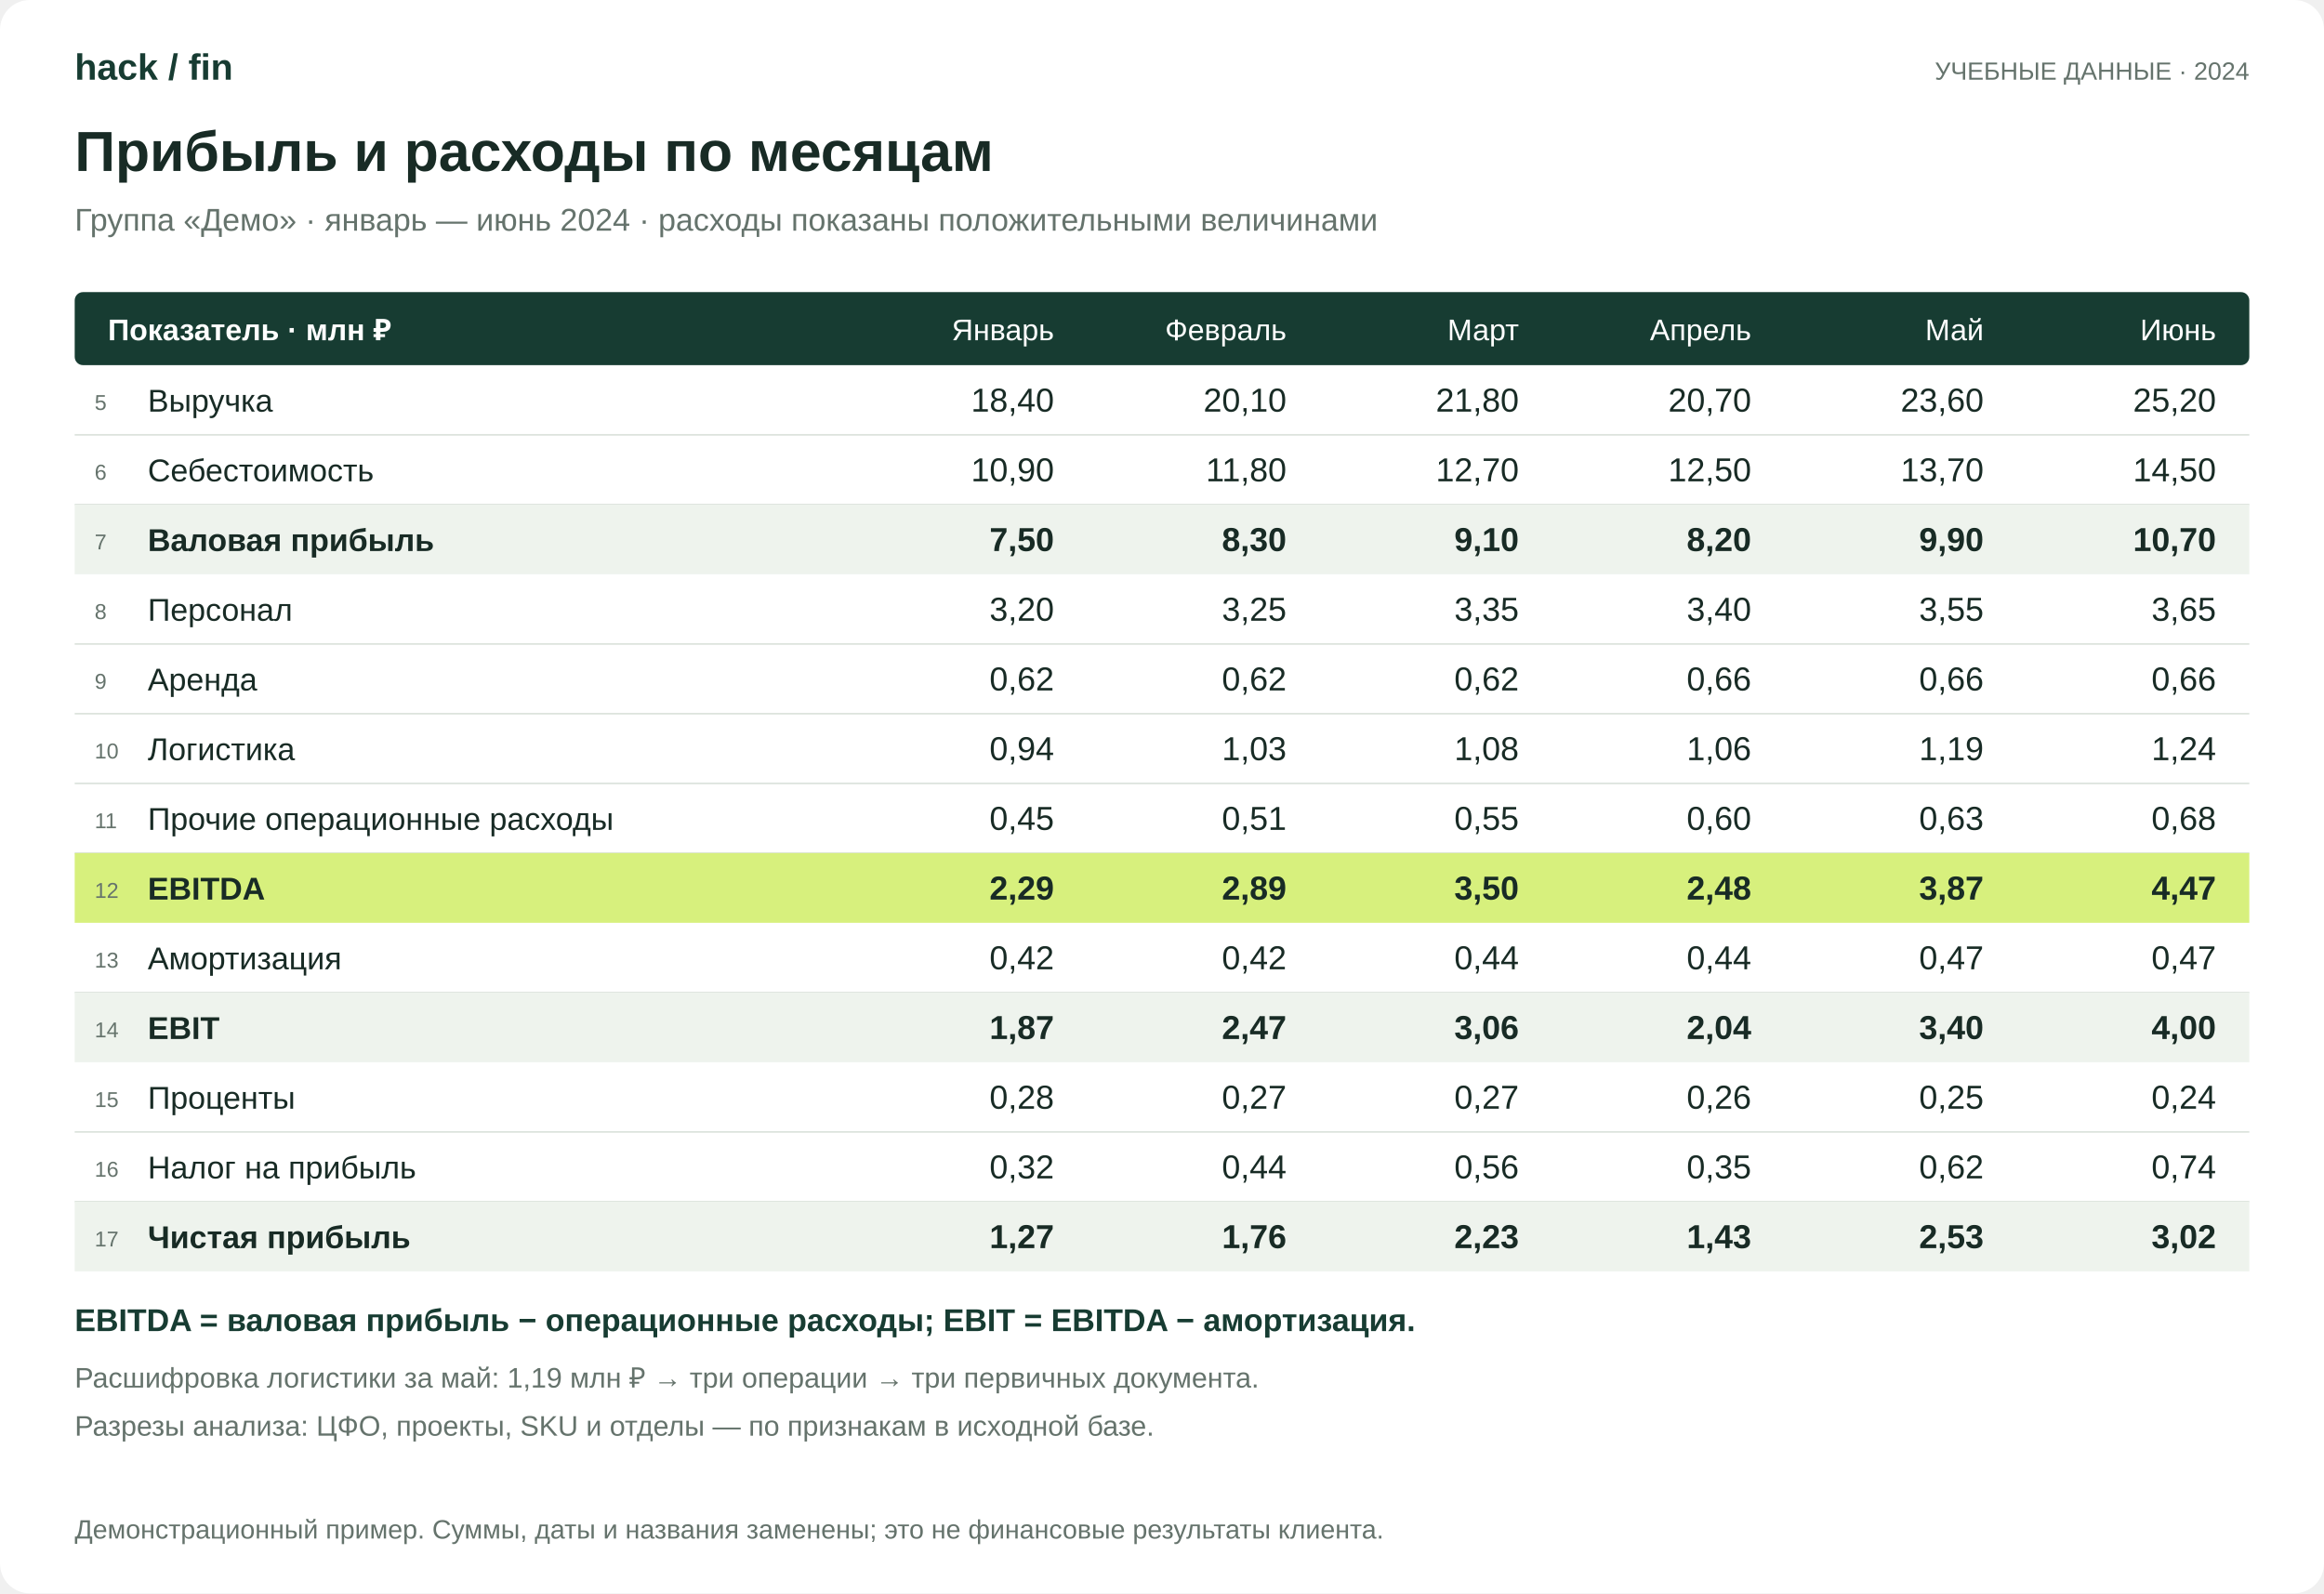
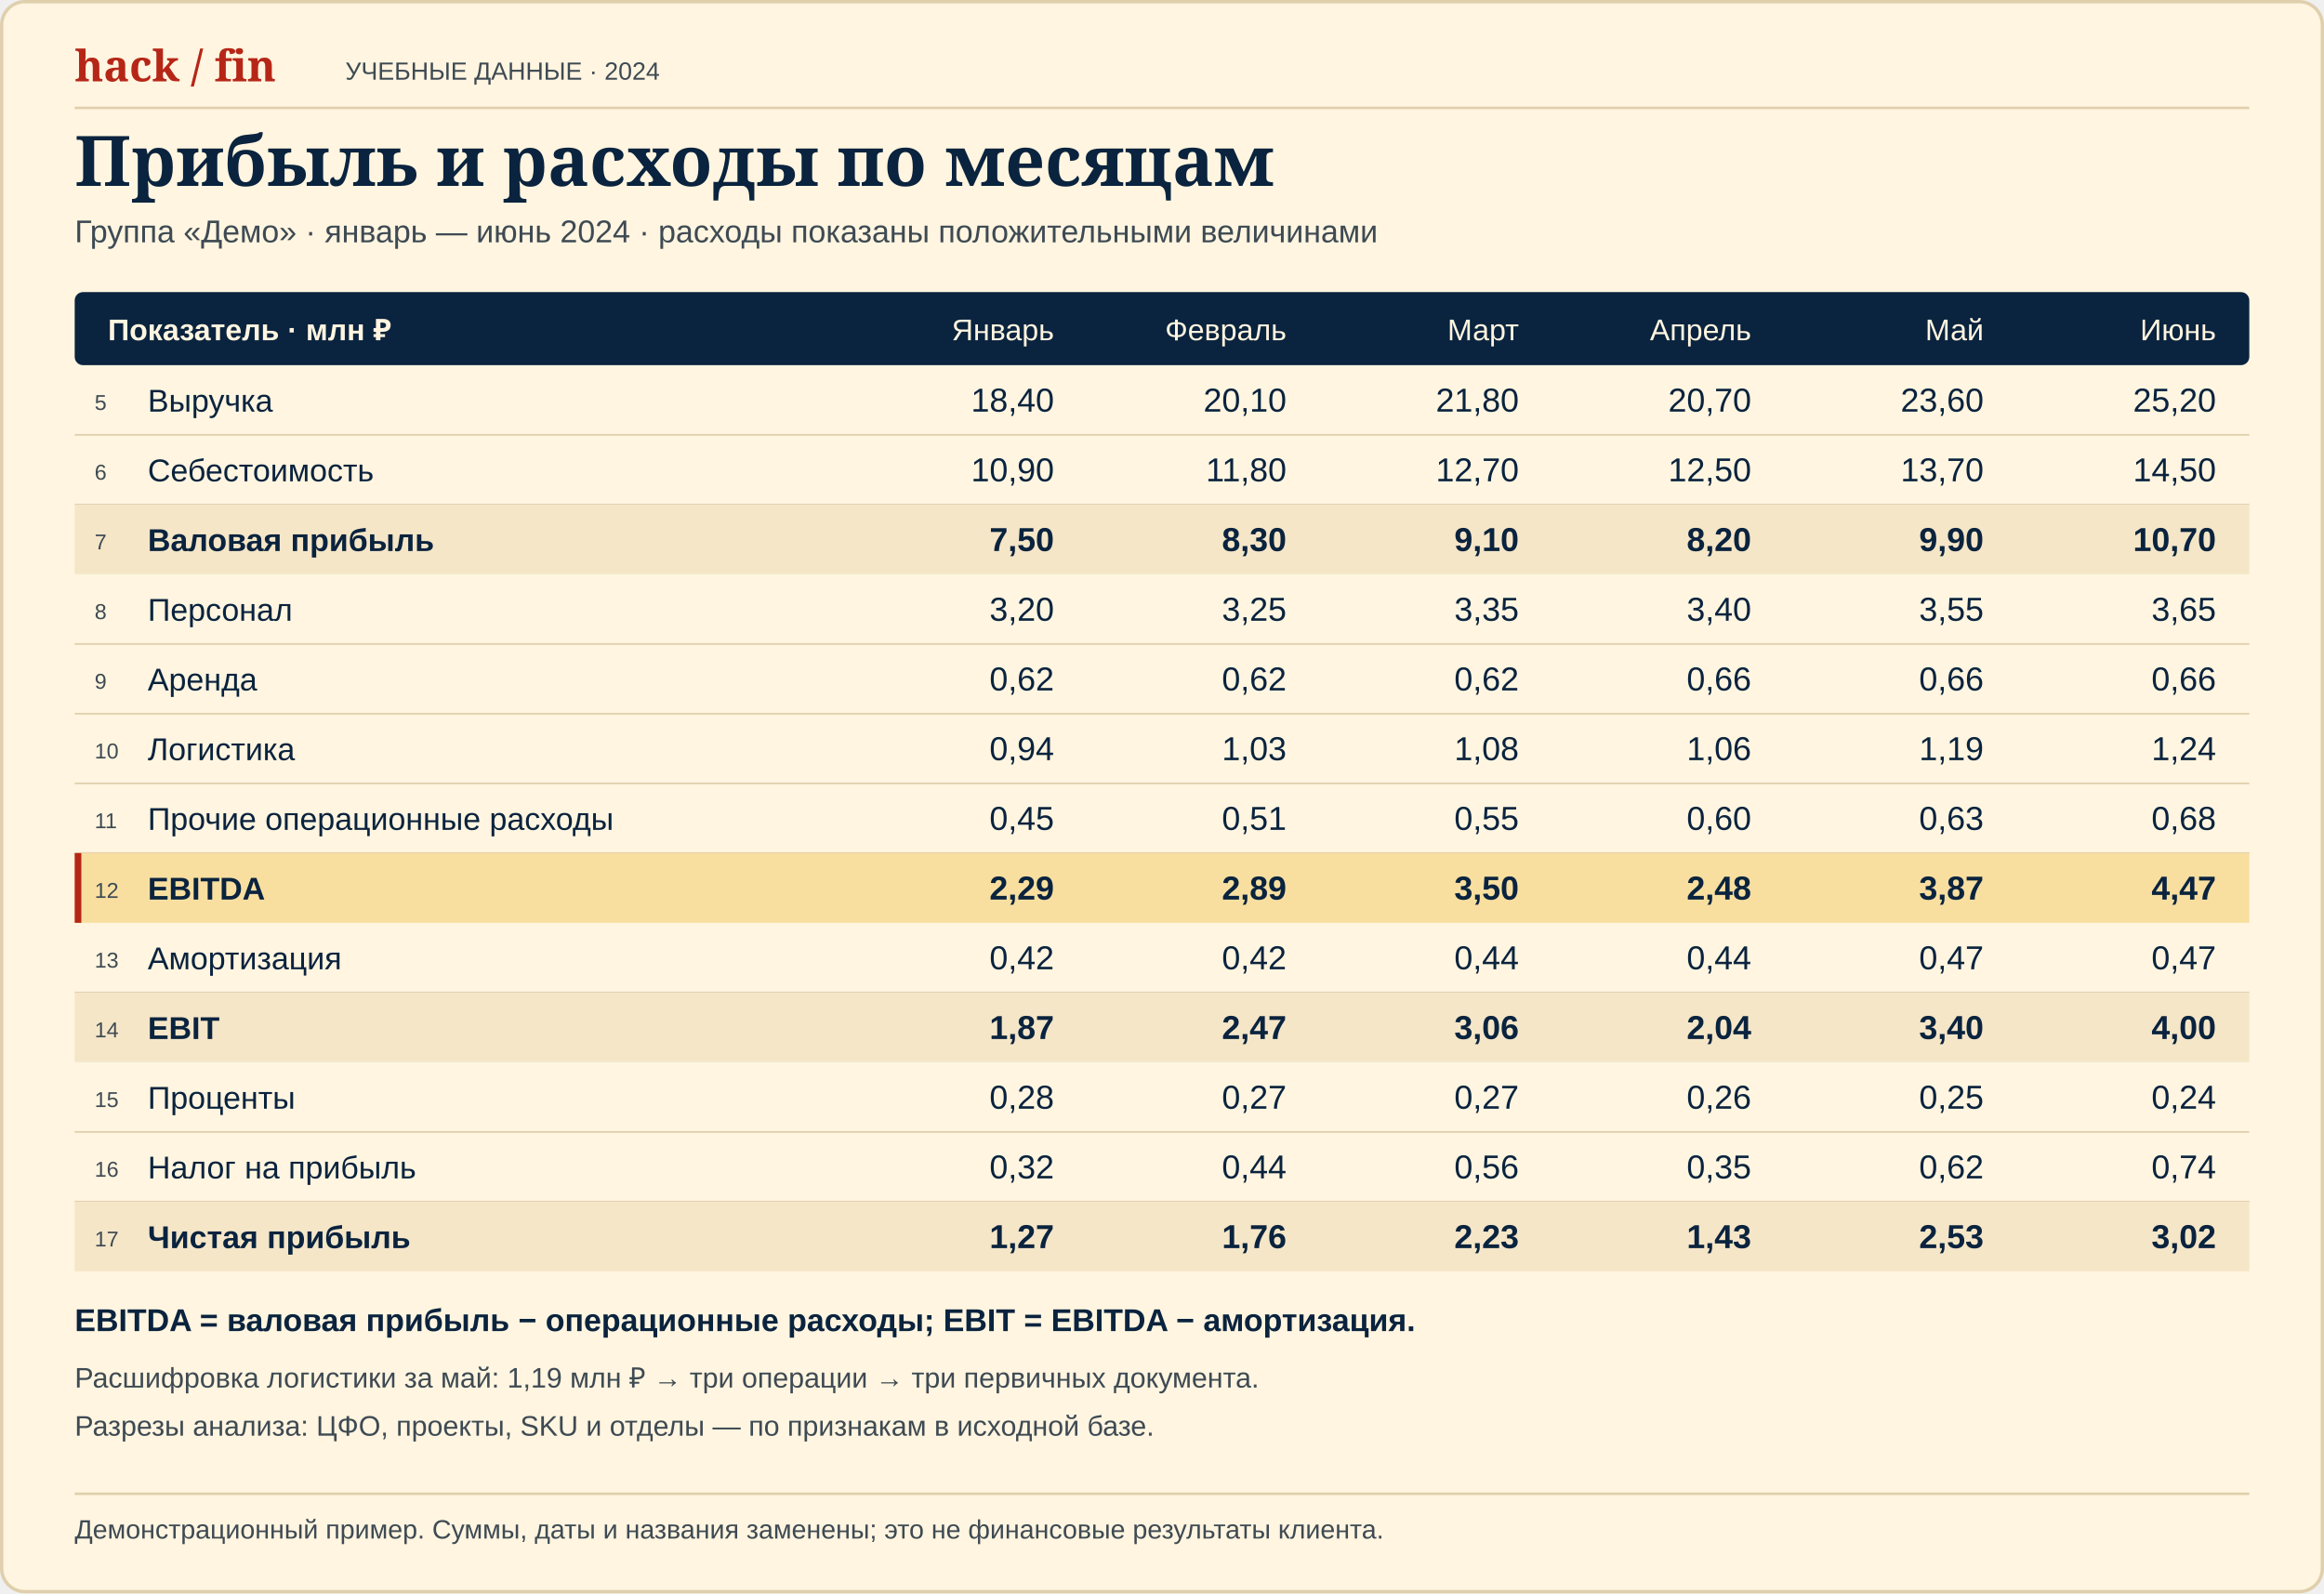
<svg xmlns="http://www.w3.org/2000/svg" width="1400" height="960" viewBox="0 0 1400 960" role="img" aria-labelledby="title desc">
-   <rect width="1400" height="960" rx="18" fill="#fff" />
-   <text x="45" y="48" fill="#173c32" font-size="22" font-weight="700" text-anchor="start" font-family="Arial, sans-serif">hack / fin</text>
-   <text x="1355" y="48" fill="#65736c" font-size="15" font-weight="400" text-anchor="end" font-family="Arial, sans-serif">УЧЕБНЫЕ ДАННЫЕ · 2024</text>
-   <text x="45" y="103" fill="#182b25" font-size="34" font-weight="600" text-anchor="start" font-family="Arial, sans-serif">Прибыль и расходы по месяцам</text>
-   <text x="45" y="139" fill="#65736c" font-size="19" font-weight="400" text-anchor="start" font-family="Arial, sans-serif">Группа «Демо» · январь — июнь 2024 · расходы показаны положительными величинами</text>
-   <rect x="45" y="176" width="1310" height="44" fill="#173c32" rx="5" />
-   <text x="65" y="205" fill="#fff" font-size="18" font-weight="600" text-anchor="start" font-family="Arial, sans-serif">Показатель · млн ₽</text>
-   <text x="635" y="205" fill="#fff" font-size="18" font-weight="400" text-anchor="end" font-family="Arial, sans-serif">Январь</text>
-   <text x="775" y="205" fill="#fff" font-size="18" font-weight="400" text-anchor="end" font-family="Arial, sans-serif">Февраль</text>
-   <text x="915" y="205" fill="#fff" font-size="18" font-weight="400" text-anchor="end" font-family="Arial, sans-serif">Март</text>
-   <text x="1055" y="205" fill="#fff" font-size="18" font-weight="400" text-anchor="end" font-family="Arial, sans-serif">Апрель</text>
-   <text x="1195" y="205" fill="#fff" font-size="18" font-weight="400" text-anchor="end" font-family="Arial, sans-serif">Май</text>
-   <text x="1335" y="205" fill="#fff" font-size="18" font-weight="400" text-anchor="end" font-family="Arial, sans-serif">Июнь</text>
-   <line x1="45" y1="262" x2="1355" y2="262" stroke="#dce3dd" />
-   <text x="57" y="247" fill="#65736c" font-size="13" font-weight="400" text-anchor="start" font-family="Arial, sans-serif">5</text>
-   <text x="89" y="248" fill="#182b25" font-size="19" font-weight="400" text-anchor="start" font-family="Arial, sans-serif">Выручка</text>
-   <text x="635" y="248" fill="#182b25" font-size="20" font-weight="400" text-anchor="end" font-family="Arial, sans-serif">18,40</text>
-   <text x="775" y="248" fill="#182b25" font-size="20" font-weight="400" text-anchor="end" font-family="Arial, sans-serif">20,10</text>
-   <text x="915" y="248" fill="#182b25" font-size="20" font-weight="400" text-anchor="end" font-family="Arial, sans-serif">21,80</text>
-   <text x="1055" y="248" fill="#182b25" font-size="20" font-weight="400" text-anchor="end" font-family="Arial, sans-serif">20,70</text>
-   <text x="1195" y="248" fill="#182b25" font-size="20" font-weight="400" text-anchor="end" font-family="Arial, sans-serif">23,60</text>
-   <text x="1335" y="248" fill="#182b25" font-size="20" font-weight="400" text-anchor="end" font-family="Arial, sans-serif">25,20</text>
-   <line x1="45" y1="304" x2="1355" y2="304" stroke="#dce3dd" />
-   <text x="57" y="289" fill="#65736c" font-size="13" font-weight="400" text-anchor="start" font-family="Arial, sans-serif">6</text>
-   <text x="89" y="290" fill="#182b25" font-size="19" font-weight="400" text-anchor="start" font-family="Arial, sans-serif">Себестоимость</text>
-   <text x="635" y="290" fill="#182b25" font-size="20" font-weight="400" text-anchor="end" font-family="Arial, sans-serif">10,90</text>
-   <text x="775" y="290" fill="#182b25" font-size="20" font-weight="400" text-anchor="end" font-family="Arial, sans-serif">11,80</text>
-   <text x="915" y="290" fill="#182b25" font-size="20" font-weight="400" text-anchor="end" font-family="Arial, sans-serif">12,70</text>
-   <text x="1055" y="290" fill="#182b25" font-size="20" font-weight="400" text-anchor="end" font-family="Arial, sans-serif">12,50</text>
-   <text x="1195" y="290" fill="#182b25" font-size="20" font-weight="400" text-anchor="end" font-family="Arial, sans-serif">13,70</text>
-   <text x="1335" y="290" fill="#182b25" font-size="20" font-weight="400" text-anchor="end" font-family="Arial, sans-serif">14,50</text>
-   <rect x="45" y="304" width="1310" height="42" fill="#eef3ed" />
-   <text x="57" y="331" fill="#65736c" font-size="13" font-weight="400" text-anchor="start" font-family="Arial, sans-serif">7</text>
-   <text x="89" y="332" fill="#182b25" font-size="19" font-weight="600" text-anchor="start" font-family="Arial, sans-serif">Валовая прибыль</text>
-   <text x="635" y="332" fill="#182b25" font-size="20" font-weight="600" text-anchor="end" font-family="Arial, sans-serif">7,50</text>
-   <text x="775" y="332" fill="#182b25" font-size="20" font-weight="600" text-anchor="end" font-family="Arial, sans-serif">8,30</text>
-   <text x="915" y="332" fill="#182b25" font-size="20" font-weight="600" text-anchor="end" font-family="Arial, sans-serif">9,10</text>
-   <text x="1055" y="332" fill="#182b25" font-size="20" font-weight="600" text-anchor="end" font-family="Arial, sans-serif">8,20</text>
-   <text x="1195" y="332" fill="#182b25" font-size="20" font-weight="600" text-anchor="end" font-family="Arial, sans-serif">9,90</text>
-   <text x="1335" y="332" fill="#182b25" font-size="20" font-weight="600" text-anchor="end" font-family="Arial, sans-serif">10,70</text>
-   <line x1="45" y1="388" x2="1355" y2="388" stroke="#dce3dd" />
-   <text x="57" y="373" fill="#65736c" font-size="13" font-weight="400" text-anchor="start" font-family="Arial, sans-serif">8</text>
-   <text x="89" y="374" fill="#182b25" font-size="19" font-weight="400" text-anchor="start" font-family="Arial, sans-serif">Персонал</text>
-   <text x="635" y="374" fill="#182b25" font-size="20" font-weight="400" text-anchor="end" font-family="Arial, sans-serif">3,20</text>
-   <text x="775" y="374" fill="#182b25" font-size="20" font-weight="400" text-anchor="end" font-family="Arial, sans-serif">3,25</text>
-   <text x="915" y="374" fill="#182b25" font-size="20" font-weight="400" text-anchor="end" font-family="Arial, sans-serif">3,35</text>
-   <text x="1055" y="374" fill="#182b25" font-size="20" font-weight="400" text-anchor="end" font-family="Arial, sans-serif">3,40</text>
-   <text x="1195" y="374" fill="#182b25" font-size="20" font-weight="400" text-anchor="end" font-family="Arial, sans-serif">3,55</text>
-   <text x="1335" y="374" fill="#182b25" font-size="20" font-weight="400" text-anchor="end" font-family="Arial, sans-serif">3,65</text>
-   <line x1="45" y1="430" x2="1355" y2="430" stroke="#dce3dd" />
-   <text x="57" y="415" fill="#65736c" font-size="13" font-weight="400" text-anchor="start" font-family="Arial, sans-serif">9</text>
-   <text x="89" y="416" fill="#182b25" font-size="19" font-weight="400" text-anchor="start" font-family="Arial, sans-serif">Аренда</text>
-   <text x="635" y="416" fill="#182b25" font-size="20" font-weight="400" text-anchor="end" font-family="Arial, sans-serif">0,62</text>
-   <text x="775" y="416" fill="#182b25" font-size="20" font-weight="400" text-anchor="end" font-family="Arial, sans-serif">0,62</text>
-   <text x="915" y="416" fill="#182b25" font-size="20" font-weight="400" text-anchor="end" font-family="Arial, sans-serif">0,62</text>
-   <text x="1055" y="416" fill="#182b25" font-size="20" font-weight="400" text-anchor="end" font-family="Arial, sans-serif">0,66</text>
-   <text x="1195" y="416" fill="#182b25" font-size="20" font-weight="400" text-anchor="end" font-family="Arial, sans-serif">0,66</text>
-   <text x="1335" y="416" fill="#182b25" font-size="20" font-weight="400" text-anchor="end" font-family="Arial, sans-serif">0,66</text>
-   <line x1="45" y1="472" x2="1355" y2="472" stroke="#dce3dd" />
-   <text x="57" y="457" fill="#65736c" font-size="13" font-weight="400" text-anchor="start" font-family="Arial, sans-serif">10</text>
-   <text x="89" y="458" fill="#182b25" font-size="19" font-weight="400" text-anchor="start" font-family="Arial, sans-serif">Логистика</text>
-   <text x="635" y="458" fill="#182b25" font-size="20" font-weight="400" text-anchor="end" font-family="Arial, sans-serif">0,94</text>
-   <text x="775" y="458" fill="#182b25" font-size="20" font-weight="400" text-anchor="end" font-family="Arial, sans-serif">1,03</text>
-   <text x="915" y="458" fill="#182b25" font-size="20" font-weight="400" text-anchor="end" font-family="Arial, sans-serif">1,08</text>
-   <text x="1055" y="458" fill="#182b25" font-size="20" font-weight="400" text-anchor="end" font-family="Arial, sans-serif">1,06</text>
-   <text x="1195" y="458" fill="#182b25" font-size="20" font-weight="400" text-anchor="end" font-family="Arial, sans-serif">1,19</text>
-   <text x="1335" y="458" fill="#182b25" font-size="20" font-weight="400" text-anchor="end" font-family="Arial, sans-serif">1,24</text>
-   <line x1="45" y1="514" x2="1355" y2="514" stroke="#dce3dd" />
-   <text x="57" y="499" fill="#65736c" font-size="13" font-weight="400" text-anchor="start" font-family="Arial, sans-serif">11</text>
-   <text x="89" y="500" fill="#182b25" font-size="19" font-weight="400" text-anchor="start" font-family="Arial, sans-serif">Прочие операционные расходы</text>
-   <text x="635" y="500" fill="#182b25" font-size="20" font-weight="400" text-anchor="end" font-family="Arial, sans-serif">0,45</text>
-   <text x="775" y="500" fill="#182b25" font-size="20" font-weight="400" text-anchor="end" font-family="Arial, sans-serif">0,51</text>
-   <text x="915" y="500" fill="#182b25" font-size="20" font-weight="400" text-anchor="end" font-family="Arial, sans-serif">0,55</text>
-   <text x="1055" y="500" fill="#182b25" font-size="20" font-weight="400" text-anchor="end" font-family="Arial, sans-serif">0,60</text>
-   <text x="1195" y="500" fill="#182b25" font-size="20" font-weight="400" text-anchor="end" font-family="Arial, sans-serif">0,63</text>
-   <text x="1335" y="500" fill="#182b25" font-size="20" font-weight="400" text-anchor="end" font-family="Arial, sans-serif">0,68</text>
-   <rect x="45" y="514" width="1310" height="42" fill="#d7f07d" />
-   <text x="57" y="541" fill="#65736c" font-size="13" font-weight="400" text-anchor="start" font-family="Arial, sans-serif">12</text>
-   <text x="89" y="542" fill="#182b25" font-size="19" font-weight="600" text-anchor="start" font-family="Arial, sans-serif">EBITDA</text>
-   <text x="635" y="542" fill="#182b25" font-size="20" font-weight="600" text-anchor="end" font-family="Arial, sans-serif">2,29</text>
-   <text x="775" y="542" fill="#182b25" font-size="20" font-weight="600" text-anchor="end" font-family="Arial, sans-serif">2,89</text>
-   <text x="915" y="542" fill="#182b25" font-size="20" font-weight="600" text-anchor="end" font-family="Arial, sans-serif">3,50</text>
-   <text x="1055" y="542" fill="#182b25" font-size="20" font-weight="600" text-anchor="end" font-family="Arial, sans-serif">2,48</text>
-   <text x="1195" y="542" fill="#182b25" font-size="20" font-weight="600" text-anchor="end" font-family="Arial, sans-serif">3,87</text>
-   <text x="1335" y="542" fill="#182b25" font-size="20" font-weight="600" text-anchor="end" font-family="Arial, sans-serif">4,47</text>
-   <line x1="45" y1="598" x2="1355" y2="598" stroke="#dce3dd" />
-   <text x="57" y="583" fill="#65736c" font-size="13" font-weight="400" text-anchor="start" font-family="Arial, sans-serif">13</text>
-   <text x="89" y="584" fill="#182b25" font-size="19" font-weight="400" text-anchor="start" font-family="Arial, sans-serif">Амортизация</text>
-   <text x="635" y="584" fill="#182b25" font-size="20" font-weight="400" text-anchor="end" font-family="Arial, sans-serif">0,42</text>
-   <text x="775" y="584" fill="#182b25" font-size="20" font-weight="400" text-anchor="end" font-family="Arial, sans-serif">0,42</text>
-   <text x="915" y="584" fill="#182b25" font-size="20" font-weight="400" text-anchor="end" font-family="Arial, sans-serif">0,44</text>
-   <text x="1055" y="584" fill="#182b25" font-size="20" font-weight="400" text-anchor="end" font-family="Arial, sans-serif">0,44</text>
-   <text x="1195" y="584" fill="#182b25" font-size="20" font-weight="400" text-anchor="end" font-family="Arial, sans-serif">0,47</text>
-   <text x="1335" y="584" fill="#182b25" font-size="20" font-weight="400" text-anchor="end" font-family="Arial, sans-serif">0,47</text>
-   <rect x="45" y="598" width="1310" height="42" fill="#eef3ed" />
-   <text x="57" y="625" fill="#65736c" font-size="13" font-weight="400" text-anchor="start" font-family="Arial, sans-serif">14</text>
-   <text x="89" y="626" fill="#182b25" font-size="19" font-weight="600" text-anchor="start" font-family="Arial, sans-serif">EBIT</text>
-   <text x="635" y="626" fill="#182b25" font-size="20" font-weight="600" text-anchor="end" font-family="Arial, sans-serif">1,87</text>
-   <text x="775" y="626" fill="#182b25" font-size="20" font-weight="600" text-anchor="end" font-family="Arial, sans-serif">2,47</text>
-   <text x="915" y="626" fill="#182b25" font-size="20" font-weight="600" text-anchor="end" font-family="Arial, sans-serif">3,06</text>
-   <text x="1055" y="626" fill="#182b25" font-size="20" font-weight="600" text-anchor="end" font-family="Arial, sans-serif">2,04</text>
-   <text x="1195" y="626" fill="#182b25" font-size="20" font-weight="600" text-anchor="end" font-family="Arial, sans-serif">3,40</text>
-   <text x="1335" y="626" fill="#182b25" font-size="20" font-weight="600" text-anchor="end" font-family="Arial, sans-serif">4,00</text>
-   <line x1="45" y1="682" x2="1355" y2="682" stroke="#dce3dd" />
-   <text x="57" y="667" fill="#65736c" font-size="13" font-weight="400" text-anchor="start" font-family="Arial, sans-serif">15</text>
-   <text x="89" y="668" fill="#182b25" font-size="19" font-weight="400" text-anchor="start" font-family="Arial, sans-serif">Проценты</text>
-   <text x="635" y="668" fill="#182b25" font-size="20" font-weight="400" text-anchor="end" font-family="Arial, sans-serif">0,28</text>
-   <text x="775" y="668" fill="#182b25" font-size="20" font-weight="400" text-anchor="end" font-family="Arial, sans-serif">0,27</text>
-   <text x="915" y="668" fill="#182b25" font-size="20" font-weight="400" text-anchor="end" font-family="Arial, sans-serif">0,27</text>
-   <text x="1055" y="668" fill="#182b25" font-size="20" font-weight="400" text-anchor="end" font-family="Arial, sans-serif">0,26</text>
-   <text x="1195" y="668" fill="#182b25" font-size="20" font-weight="400" text-anchor="end" font-family="Arial, sans-serif">0,25</text>
-   <text x="1335" y="668" fill="#182b25" font-size="20" font-weight="400" text-anchor="end" font-family="Arial, sans-serif">0,24</text>
-   <line x1="45" y1="724" x2="1355" y2="724" stroke="#dce3dd" />
-   <text x="57" y="709" fill="#65736c" font-size="13" font-weight="400" text-anchor="start" font-family="Arial, sans-serif">16</text>
-   <text x="89" y="710" fill="#182b25" font-size="19" font-weight="400" text-anchor="start" font-family="Arial, sans-serif">Налог на прибыль</text>
-   <text x="635" y="710" fill="#182b25" font-size="20" font-weight="400" text-anchor="end" font-family="Arial, sans-serif">0,32</text>
-   <text x="775" y="710" fill="#182b25" font-size="20" font-weight="400" text-anchor="end" font-family="Arial, sans-serif">0,44</text>
-   <text x="915" y="710" fill="#182b25" font-size="20" font-weight="400" text-anchor="end" font-family="Arial, sans-serif">0,56</text>
-   <text x="1055" y="710" fill="#182b25" font-size="20" font-weight="400" text-anchor="end" font-family="Arial, sans-serif">0,35</text>
-   <text x="1195" y="710" fill="#182b25" font-size="20" font-weight="400" text-anchor="end" font-family="Arial, sans-serif">0,62</text>
-   <text x="1335" y="710" fill="#182b25" font-size="20" font-weight="400" text-anchor="end" font-family="Arial, sans-serif">0,74</text>
-   <rect x="45" y="724" width="1310" height="42" fill="#eef3ed" />
-   <text x="57" y="751" fill="#65736c" font-size="13" font-weight="400" text-anchor="start" font-family="Arial, sans-serif">17</text>
-   <text x="89" y="752" fill="#182b25" font-size="19" font-weight="600" text-anchor="start" font-family="Arial, sans-serif">Чистая прибыль</text>
-   <text x="635" y="752" fill="#182b25" font-size="20" font-weight="600" text-anchor="end" font-family="Arial, sans-serif">1,27</text>
-   <text x="775" y="752" fill="#182b25" font-size="20" font-weight="600" text-anchor="end" font-family="Arial, sans-serif">1,76</text>
-   <text x="915" y="752" fill="#182b25" font-size="20" font-weight="600" text-anchor="end" font-family="Arial, sans-serif">2,23</text>
-   <text x="1055" y="752" fill="#182b25" font-size="20" font-weight="600" text-anchor="end" font-family="Arial, sans-serif">1,43</text>
-   <text x="1195" y="752" fill="#182b25" font-size="20" font-weight="600" text-anchor="end" font-family="Arial, sans-serif">2,53</text>
-   <text x="1335" y="752" fill="#182b25" font-size="20" font-weight="600" text-anchor="end" font-family="Arial, sans-serif">3,02</text>
-   <text x="45" y="802" fill="#173c32" font-size="19" font-weight="600" text-anchor="start" font-family="Arial, sans-serif">EBITDA = валовая прибыль − операционные расходы; EBIT = EBITDA − амортизация.</text>
-   <text x="45" y="836" fill="#65736c" font-size="17" font-weight="400" text-anchor="start" font-family="Arial, sans-serif">Расшифровка логистики за май: 1,19 млн ₽ → три операции → три первичных документа.</text>
-   <text x="45" y="865" fill="#65736c" font-size="17" font-weight="400" text-anchor="start" font-family="Arial, sans-serif">Разрезы анализа: ЦФО, проекты, SKU и отделы — по признакам в исходной базе.</text>
-   <text x="45" y="927" fill="#65736c" font-size="16" font-weight="400" text-anchor="start" font-family="Arial, sans-serif">Демонстрационный пример. Суммы, даты и названия заменены; это не финансовые результаты клиента.</text>
+   <rect x="1" y="1" width="1398" height="958" rx="14" fill="#fff5e0" stroke="#dfcfac" stroke-width="2" />
+   <text x="45" y="49" fill="#b62617" font-size="26" font-weight="700" text-anchor="start" font-family="Georgia, serif">hack / fin</text>
+   <text x="208" y="48" fill="#3e4a53" font-size="15" font-weight="400" text-anchor="start" font-family="Arial, sans-serif">УЧЕБНЫЕ ДАННЫЕ · 2024</text>
+   <path d="M45 65H1355" stroke="#dfcfac" stroke-width="1.5" />
+   <text x="45" y="112" fill="#0a233e" font-size="42" font-weight="700" text-anchor="start" font-family="Georgia, serif">Прибыль и расходы по месяцам</text>
+   <text x="45" y="146" fill="#3e4a53" font-size="19" font-weight="400" text-anchor="start" font-family="Arial, sans-serif">Группа «Демо» · январь — июнь 2024 · расходы показаны положительными величинами</text>
+   <rect x="45" y="176" width="1310" height="44" fill="#0a233e" rx="5" />
+   <text x="65" y="205" fill="#fff5e0" font-size="18" font-weight="600" text-anchor="start" font-family="Arial, sans-serif">Показатель · млн ₽</text>
+   <text x="635" y="205" fill="#fff5e0" font-size="18" font-weight="400" text-anchor="end" font-family="Arial, sans-serif">Январь</text>
+   <text x="775" y="205" fill="#fff5e0" font-size="18" font-weight="400" text-anchor="end" font-family="Arial, sans-serif">Февраль</text>
+   <text x="915" y="205" fill="#fff5e0" font-size="18" font-weight="400" text-anchor="end" font-family="Arial, sans-serif">Март</text>
+   <text x="1055" y="205" fill="#fff5e0" font-size="18" font-weight="400" text-anchor="end" font-family="Arial, sans-serif">Апрель</text>
+   <text x="1195" y="205" fill="#fff5e0" font-size="18" font-weight="400" text-anchor="end" font-family="Arial, sans-serif">Май</text>
+   <text x="1335" y="205" fill="#fff5e0" font-size="18" font-weight="400" text-anchor="end" font-family="Arial, sans-serif">Июнь</text>
+   <line x1="45" y1="262" x2="1355" y2="262" stroke="#dfcfac" />
+   <text x="57" y="247" fill="#3e4a53" font-size="13" font-weight="400" text-anchor="start" font-family="Arial, sans-serif">5</text>
+   <text x="89" y="248" fill="#0a233e" font-size="19" font-weight="400" text-anchor="start" font-family="Arial, sans-serif">Выручка</text>
+   <text x="635" y="248" fill="#0a233e" font-size="20" font-weight="400" text-anchor="end" font-family="Arial, sans-serif">18,40</text>
+   <text x="775" y="248" fill="#0a233e" font-size="20" font-weight="400" text-anchor="end" font-family="Arial, sans-serif">20,10</text>
+   <text x="915" y="248" fill="#0a233e" font-size="20" font-weight="400" text-anchor="end" font-family="Arial, sans-serif">21,80</text>
+   <text x="1055" y="248" fill="#0a233e" font-size="20" font-weight="400" text-anchor="end" font-family="Arial, sans-serif">20,70</text>
+   <text x="1195" y="248" fill="#0a233e" font-size="20" font-weight="400" text-anchor="end" font-family="Arial, sans-serif">23,60</text>
+   <text x="1335" y="248" fill="#0a233e" font-size="20" font-weight="400" text-anchor="end" font-family="Arial, sans-serif">25,20</text>
+   <line x1="45" y1="304" x2="1355" y2="304" stroke="#dfcfac" />
+   <text x="57" y="289" fill="#3e4a53" font-size="13" font-weight="400" text-anchor="start" font-family="Arial, sans-serif">6</text>
+   <text x="89" y="290" fill="#0a233e" font-size="19" font-weight="400" text-anchor="start" font-family="Arial, sans-serif">Себестоимость</text>
+   <text x="635" y="290" fill="#0a233e" font-size="20" font-weight="400" text-anchor="end" font-family="Arial, sans-serif">10,90</text>
+   <text x="775" y="290" fill="#0a233e" font-size="20" font-weight="400" text-anchor="end" font-family="Arial, sans-serif">11,80</text>
+   <text x="915" y="290" fill="#0a233e" font-size="20" font-weight="400" text-anchor="end" font-family="Arial, sans-serif">12,70</text>
+   <text x="1055" y="290" fill="#0a233e" font-size="20" font-weight="400" text-anchor="end" font-family="Arial, sans-serif">12,50</text>
+   <text x="1195" y="290" fill="#0a233e" font-size="20" font-weight="400" text-anchor="end" font-family="Arial, sans-serif">13,70</text>
+   <text x="1335" y="290" fill="#0a233e" font-size="20" font-weight="400" text-anchor="end" font-family="Arial, sans-serif">14,50</text>
+   <rect x="45" y="304" width="1310" height="42" fill="#f5e6c8" />
+   <text x="57" y="331" fill="#3e4a53" font-size="13" font-weight="400" text-anchor="start" font-family="Arial, sans-serif">7</text>
+   <text x="89" y="332" fill="#0a233e" font-size="19" font-weight="600" text-anchor="start" font-family="Arial, sans-serif">Валовая прибыль</text>
+   <text x="635" y="332" fill="#0a233e" font-size="20" font-weight="600" text-anchor="end" font-family="Arial, sans-serif">7,50</text>
+   <text x="775" y="332" fill="#0a233e" font-size="20" font-weight="600" text-anchor="end" font-family="Arial, sans-serif">8,30</text>
+   <text x="915" y="332" fill="#0a233e" font-size="20" font-weight="600" text-anchor="end" font-family="Arial, sans-serif">9,10</text>
+   <text x="1055" y="332" fill="#0a233e" font-size="20" font-weight="600" text-anchor="end" font-family="Arial, sans-serif">8,20</text>
+   <text x="1195" y="332" fill="#0a233e" font-size="20" font-weight="600" text-anchor="end" font-family="Arial, sans-serif">9,90</text>
+   <text x="1335" y="332" fill="#0a233e" font-size="20" font-weight="600" text-anchor="end" font-family="Arial, sans-serif">10,70</text>
+   <line x1="45" y1="388" x2="1355" y2="388" stroke="#dfcfac" />
+   <text x="57" y="373" fill="#3e4a53" font-size="13" font-weight="400" text-anchor="start" font-family="Arial, sans-serif">8</text>
+   <text x="89" y="374" fill="#0a233e" font-size="19" font-weight="400" text-anchor="start" font-family="Arial, sans-serif">Персонал</text>
+   <text x="635" y="374" fill="#0a233e" font-size="20" font-weight="400" text-anchor="end" font-family="Arial, sans-serif">3,20</text>
+   <text x="775" y="374" fill="#0a233e" font-size="20" font-weight="400" text-anchor="end" font-family="Arial, sans-serif">3,25</text>
+   <text x="915" y="374" fill="#0a233e" font-size="20" font-weight="400" text-anchor="end" font-family="Arial, sans-serif">3,35</text>
+   <text x="1055" y="374" fill="#0a233e" font-size="20" font-weight="400" text-anchor="end" font-family="Arial, sans-serif">3,40</text>
+   <text x="1195" y="374" fill="#0a233e" font-size="20" font-weight="400" text-anchor="end" font-family="Arial, sans-serif">3,55</text>
+   <text x="1335" y="374" fill="#0a233e" font-size="20" font-weight="400" text-anchor="end" font-family="Arial, sans-serif">3,65</text>
+   <line x1="45" y1="430" x2="1355" y2="430" stroke="#dfcfac" />
+   <text x="57" y="415" fill="#3e4a53" font-size="13" font-weight="400" text-anchor="start" font-family="Arial, sans-serif">9</text>
+   <text x="89" y="416" fill="#0a233e" font-size="19" font-weight="400" text-anchor="start" font-family="Arial, sans-serif">Аренда</text>
+   <text x="635" y="416" fill="#0a233e" font-size="20" font-weight="400" text-anchor="end" font-family="Arial, sans-serif">0,62</text>
+   <text x="775" y="416" fill="#0a233e" font-size="20" font-weight="400" text-anchor="end" font-family="Arial, sans-serif">0,62</text>
+   <text x="915" y="416" fill="#0a233e" font-size="20" font-weight="400" text-anchor="end" font-family="Arial, sans-serif">0,62</text>
+   <text x="1055" y="416" fill="#0a233e" font-size="20" font-weight="400" text-anchor="end" font-family="Arial, sans-serif">0,66</text>
+   <text x="1195" y="416" fill="#0a233e" font-size="20" font-weight="400" text-anchor="end" font-family="Arial, sans-serif">0,66</text>
+   <text x="1335" y="416" fill="#0a233e" font-size="20" font-weight="400" text-anchor="end" font-family="Arial, sans-serif">0,66</text>
+   <line x1="45" y1="472" x2="1355" y2="472" stroke="#dfcfac" />
+   <text x="57" y="457" fill="#3e4a53" font-size="13" font-weight="400" text-anchor="start" font-family="Arial, sans-serif">10</text>
+   <text x="89" y="458" fill="#0a233e" font-size="19" font-weight="400" text-anchor="start" font-family="Arial, sans-serif">Логистика</text>
+   <text x="635" y="458" fill="#0a233e" font-size="20" font-weight="400" text-anchor="end" font-family="Arial, sans-serif">0,94</text>
+   <text x="775" y="458" fill="#0a233e" font-size="20" font-weight="400" text-anchor="end" font-family="Arial, sans-serif">1,03</text>
+   <text x="915" y="458" fill="#0a233e" font-size="20" font-weight="400" text-anchor="end" font-family="Arial, sans-serif">1,08</text>
+   <text x="1055" y="458" fill="#0a233e" font-size="20" font-weight="400" text-anchor="end" font-family="Arial, sans-serif">1,06</text>
+   <text x="1195" y="458" fill="#0a233e" font-size="20" font-weight="400" text-anchor="end" font-family="Arial, sans-serif">1,19</text>
+   <text x="1335" y="458" fill="#0a233e" font-size="20" font-weight="400" text-anchor="end" font-family="Arial, sans-serif">1,24</text>
+   <line x1="45" y1="514" x2="1355" y2="514" stroke="#dfcfac" />
+   <text x="57" y="499" fill="#3e4a53" font-size="13" font-weight="400" text-anchor="start" font-family="Arial, sans-serif">11</text>
+   <text x="89" y="500" fill="#0a233e" font-size="19" font-weight="400" text-anchor="start" font-family="Arial, sans-serif">Прочие операционные расходы</text>
+   <text x="635" y="500" fill="#0a233e" font-size="20" font-weight="400" text-anchor="end" font-family="Arial, sans-serif">0,45</text>
+   <text x="775" y="500" fill="#0a233e" font-size="20" font-weight="400" text-anchor="end" font-family="Arial, sans-serif">0,51</text>
+   <text x="915" y="500" fill="#0a233e" font-size="20" font-weight="400" text-anchor="end" font-family="Arial, sans-serif">0,55</text>
+   <text x="1055" y="500" fill="#0a233e" font-size="20" font-weight="400" text-anchor="end" font-family="Arial, sans-serif">0,60</text>
+   <text x="1195" y="500" fill="#0a233e" font-size="20" font-weight="400" text-anchor="end" font-family="Arial, sans-serif">0,63</text>
+   <text x="1335" y="500" fill="#0a233e" font-size="20" font-weight="400" text-anchor="end" font-family="Arial, sans-serif">0,68</text>
+   <rect x="45" y="514" width="1310" height="42" fill="#f8dfa0" />
+   <rect x="45" y="514" width="4" height="42" fill="#b62617" />
+   <text x="57" y="541" fill="#3e4a53" font-size="13" font-weight="400" text-anchor="start" font-family="Arial, sans-serif">12</text>
+   <text x="89" y="542" fill="#0a233e" font-size="19" font-weight="600" text-anchor="start" font-family="Arial, sans-serif">EBITDA</text>
+   <text x="635" y="542" fill="#0a233e" font-size="20" font-weight="600" text-anchor="end" font-family="Arial, sans-serif">2,29</text>
+   <text x="775" y="542" fill="#0a233e" font-size="20" font-weight="600" text-anchor="end" font-family="Arial, sans-serif">2,89</text>
+   <text x="915" y="542" fill="#0a233e" font-size="20" font-weight="600" text-anchor="end" font-family="Arial, sans-serif">3,50</text>
+   <text x="1055" y="542" fill="#0a233e" font-size="20" font-weight="600" text-anchor="end" font-family="Arial, sans-serif">2,48</text>
+   <text x="1195" y="542" fill="#0a233e" font-size="20" font-weight="600" text-anchor="end" font-family="Arial, sans-serif">3,87</text>
+   <text x="1335" y="542" fill="#0a233e" font-size="20" font-weight="600" text-anchor="end" font-family="Arial, sans-serif">4,47</text>
+   <line x1="45" y1="598" x2="1355" y2="598" stroke="#dfcfac" />
+   <text x="57" y="583" fill="#3e4a53" font-size="13" font-weight="400" text-anchor="start" font-family="Arial, sans-serif">13</text>
+   <text x="89" y="584" fill="#0a233e" font-size="19" font-weight="400" text-anchor="start" font-family="Arial, sans-serif">Амортизация</text>
+   <text x="635" y="584" fill="#0a233e" font-size="20" font-weight="400" text-anchor="end" font-family="Arial, sans-serif">0,42</text>
+   <text x="775" y="584" fill="#0a233e" font-size="20" font-weight="400" text-anchor="end" font-family="Arial, sans-serif">0,42</text>
+   <text x="915" y="584" fill="#0a233e" font-size="20" font-weight="400" text-anchor="end" font-family="Arial, sans-serif">0,44</text>
+   <text x="1055" y="584" fill="#0a233e" font-size="20" font-weight="400" text-anchor="end" font-family="Arial, sans-serif">0,44</text>
+   <text x="1195" y="584" fill="#0a233e" font-size="20" font-weight="400" text-anchor="end" font-family="Arial, sans-serif">0,47</text>
+   <text x="1335" y="584" fill="#0a233e" font-size="20" font-weight="400" text-anchor="end" font-family="Arial, sans-serif">0,47</text>
+   <rect x="45" y="598" width="1310" height="42" fill="#f5e6c8" />
+   <text x="57" y="625" fill="#3e4a53" font-size="13" font-weight="400" text-anchor="start" font-family="Arial, sans-serif">14</text>
+   <text x="89" y="626" fill="#0a233e" font-size="19" font-weight="600" text-anchor="start" font-family="Arial, sans-serif">EBIT</text>
+   <text x="635" y="626" fill="#0a233e" font-size="20" font-weight="600" text-anchor="end" font-family="Arial, sans-serif">1,87</text>
+   <text x="775" y="626" fill="#0a233e" font-size="20" font-weight="600" text-anchor="end" font-family="Arial, sans-serif">2,47</text>
+   <text x="915" y="626" fill="#0a233e" font-size="20" font-weight="600" text-anchor="end" font-family="Arial, sans-serif">3,06</text>
+   <text x="1055" y="626" fill="#0a233e" font-size="20" font-weight="600" text-anchor="end" font-family="Arial, sans-serif">2,04</text>
+   <text x="1195" y="626" fill="#0a233e" font-size="20" font-weight="600" text-anchor="end" font-family="Arial, sans-serif">3,40</text>
+   <text x="1335" y="626" fill="#0a233e" font-size="20" font-weight="600" text-anchor="end" font-family="Arial, sans-serif">4,00</text>
+   <line x1="45" y1="682" x2="1355" y2="682" stroke="#dfcfac" />
+   <text x="57" y="667" fill="#3e4a53" font-size="13" font-weight="400" text-anchor="start" font-family="Arial, sans-serif">15</text>
+   <text x="89" y="668" fill="#0a233e" font-size="19" font-weight="400" text-anchor="start" font-family="Arial, sans-serif">Проценты</text>
+   <text x="635" y="668" fill="#0a233e" font-size="20" font-weight="400" text-anchor="end" font-family="Arial, sans-serif">0,28</text>
+   <text x="775" y="668" fill="#0a233e" font-size="20" font-weight="400" text-anchor="end" font-family="Arial, sans-serif">0,27</text>
+   <text x="915" y="668" fill="#0a233e" font-size="20" font-weight="400" text-anchor="end" font-family="Arial, sans-serif">0,27</text>
+   <text x="1055" y="668" fill="#0a233e" font-size="20" font-weight="400" text-anchor="end" font-family="Arial, sans-serif">0,26</text>
+   <text x="1195" y="668" fill="#0a233e" font-size="20" font-weight="400" text-anchor="end" font-family="Arial, sans-serif">0,25</text>
+   <text x="1335" y="668" fill="#0a233e" font-size="20" font-weight="400" text-anchor="end" font-family="Arial, sans-serif">0,24</text>
+   <line x1="45" y1="724" x2="1355" y2="724" stroke="#dfcfac" />
+   <text x="57" y="709" fill="#3e4a53" font-size="13" font-weight="400" text-anchor="start" font-family="Arial, sans-serif">16</text>
+   <text x="89" y="710" fill="#0a233e" font-size="19" font-weight="400" text-anchor="start" font-family="Arial, sans-serif">Налог на прибыль</text>
+   <text x="635" y="710" fill="#0a233e" font-size="20" font-weight="400" text-anchor="end" font-family="Arial, sans-serif">0,32</text>
+   <text x="775" y="710" fill="#0a233e" font-size="20" font-weight="400" text-anchor="end" font-family="Arial, sans-serif">0,44</text>
+   <text x="915" y="710" fill="#0a233e" font-size="20" font-weight="400" text-anchor="end" font-family="Arial, sans-serif">0,56</text>
+   <text x="1055" y="710" fill="#0a233e" font-size="20" font-weight="400" text-anchor="end" font-family="Arial, sans-serif">0,35</text>
+   <text x="1195" y="710" fill="#0a233e" font-size="20" font-weight="400" text-anchor="end" font-family="Arial, sans-serif">0,62</text>
+   <text x="1335" y="710" fill="#0a233e" font-size="20" font-weight="400" text-anchor="end" font-family="Arial, sans-serif">0,74</text>
+   <rect x="45" y="724" width="1310" height="42" fill="#f5e6c8" />
+   <text x="57" y="751" fill="#3e4a53" font-size="13" font-weight="400" text-anchor="start" font-family="Arial, sans-serif">17</text>
+   <text x="89" y="752" fill="#0a233e" font-size="19" font-weight="600" text-anchor="start" font-family="Arial, sans-serif">Чистая прибыль</text>
+   <text x="635" y="752" fill="#0a233e" font-size="20" font-weight="600" text-anchor="end" font-family="Arial, sans-serif">1,27</text>
+   <text x="775" y="752" fill="#0a233e" font-size="20" font-weight="600" text-anchor="end" font-family="Arial, sans-serif">1,76</text>
+   <text x="915" y="752" fill="#0a233e" font-size="20" font-weight="600" text-anchor="end" font-family="Arial, sans-serif">2,23</text>
+   <text x="1055" y="752" fill="#0a233e" font-size="20" font-weight="600" text-anchor="end" font-family="Arial, sans-serif">1,43</text>
+   <text x="1195" y="752" fill="#0a233e" font-size="20" font-weight="600" text-anchor="end" font-family="Arial, sans-serif">2,53</text>
+   <text x="1335" y="752" fill="#0a233e" font-size="20" font-weight="600" text-anchor="end" font-family="Arial, sans-serif">3,02</text>
+   <text x="45" y="802" fill="#0a233e" font-size="19" font-weight="600" text-anchor="start" font-family="Arial, sans-serif">EBITDA = валовая прибыль − операционные расходы; EBIT = EBITDA − амортизация.</text>
+   <text x="45" y="836" fill="#3e4a53" font-size="17" font-weight="400" text-anchor="start" font-family="Arial, sans-serif">Расшифровка логистики за май: 1,19 млн ₽ → три операции → три первичных документа.</text>
+   <text x="45" y="865" fill="#3e4a53" font-size="17" font-weight="400" text-anchor="start" font-family="Arial, sans-serif">Разрезы анализа: ЦФО, проекты, SKU и отделы — по признакам в исходной базе.</text>
+   <path d="M45 900H1355" stroke="#dfcfac" stroke-width="1.5" />
+   <text x="45" y="927" fill="#3e4a53" font-size="16" font-weight="400" text-anchor="start" font-family="Arial, sans-serif">Демонстрационный пример. Суммы, даты и названия заменены; это не финансовые результаты клиента.</text>
</svg>
